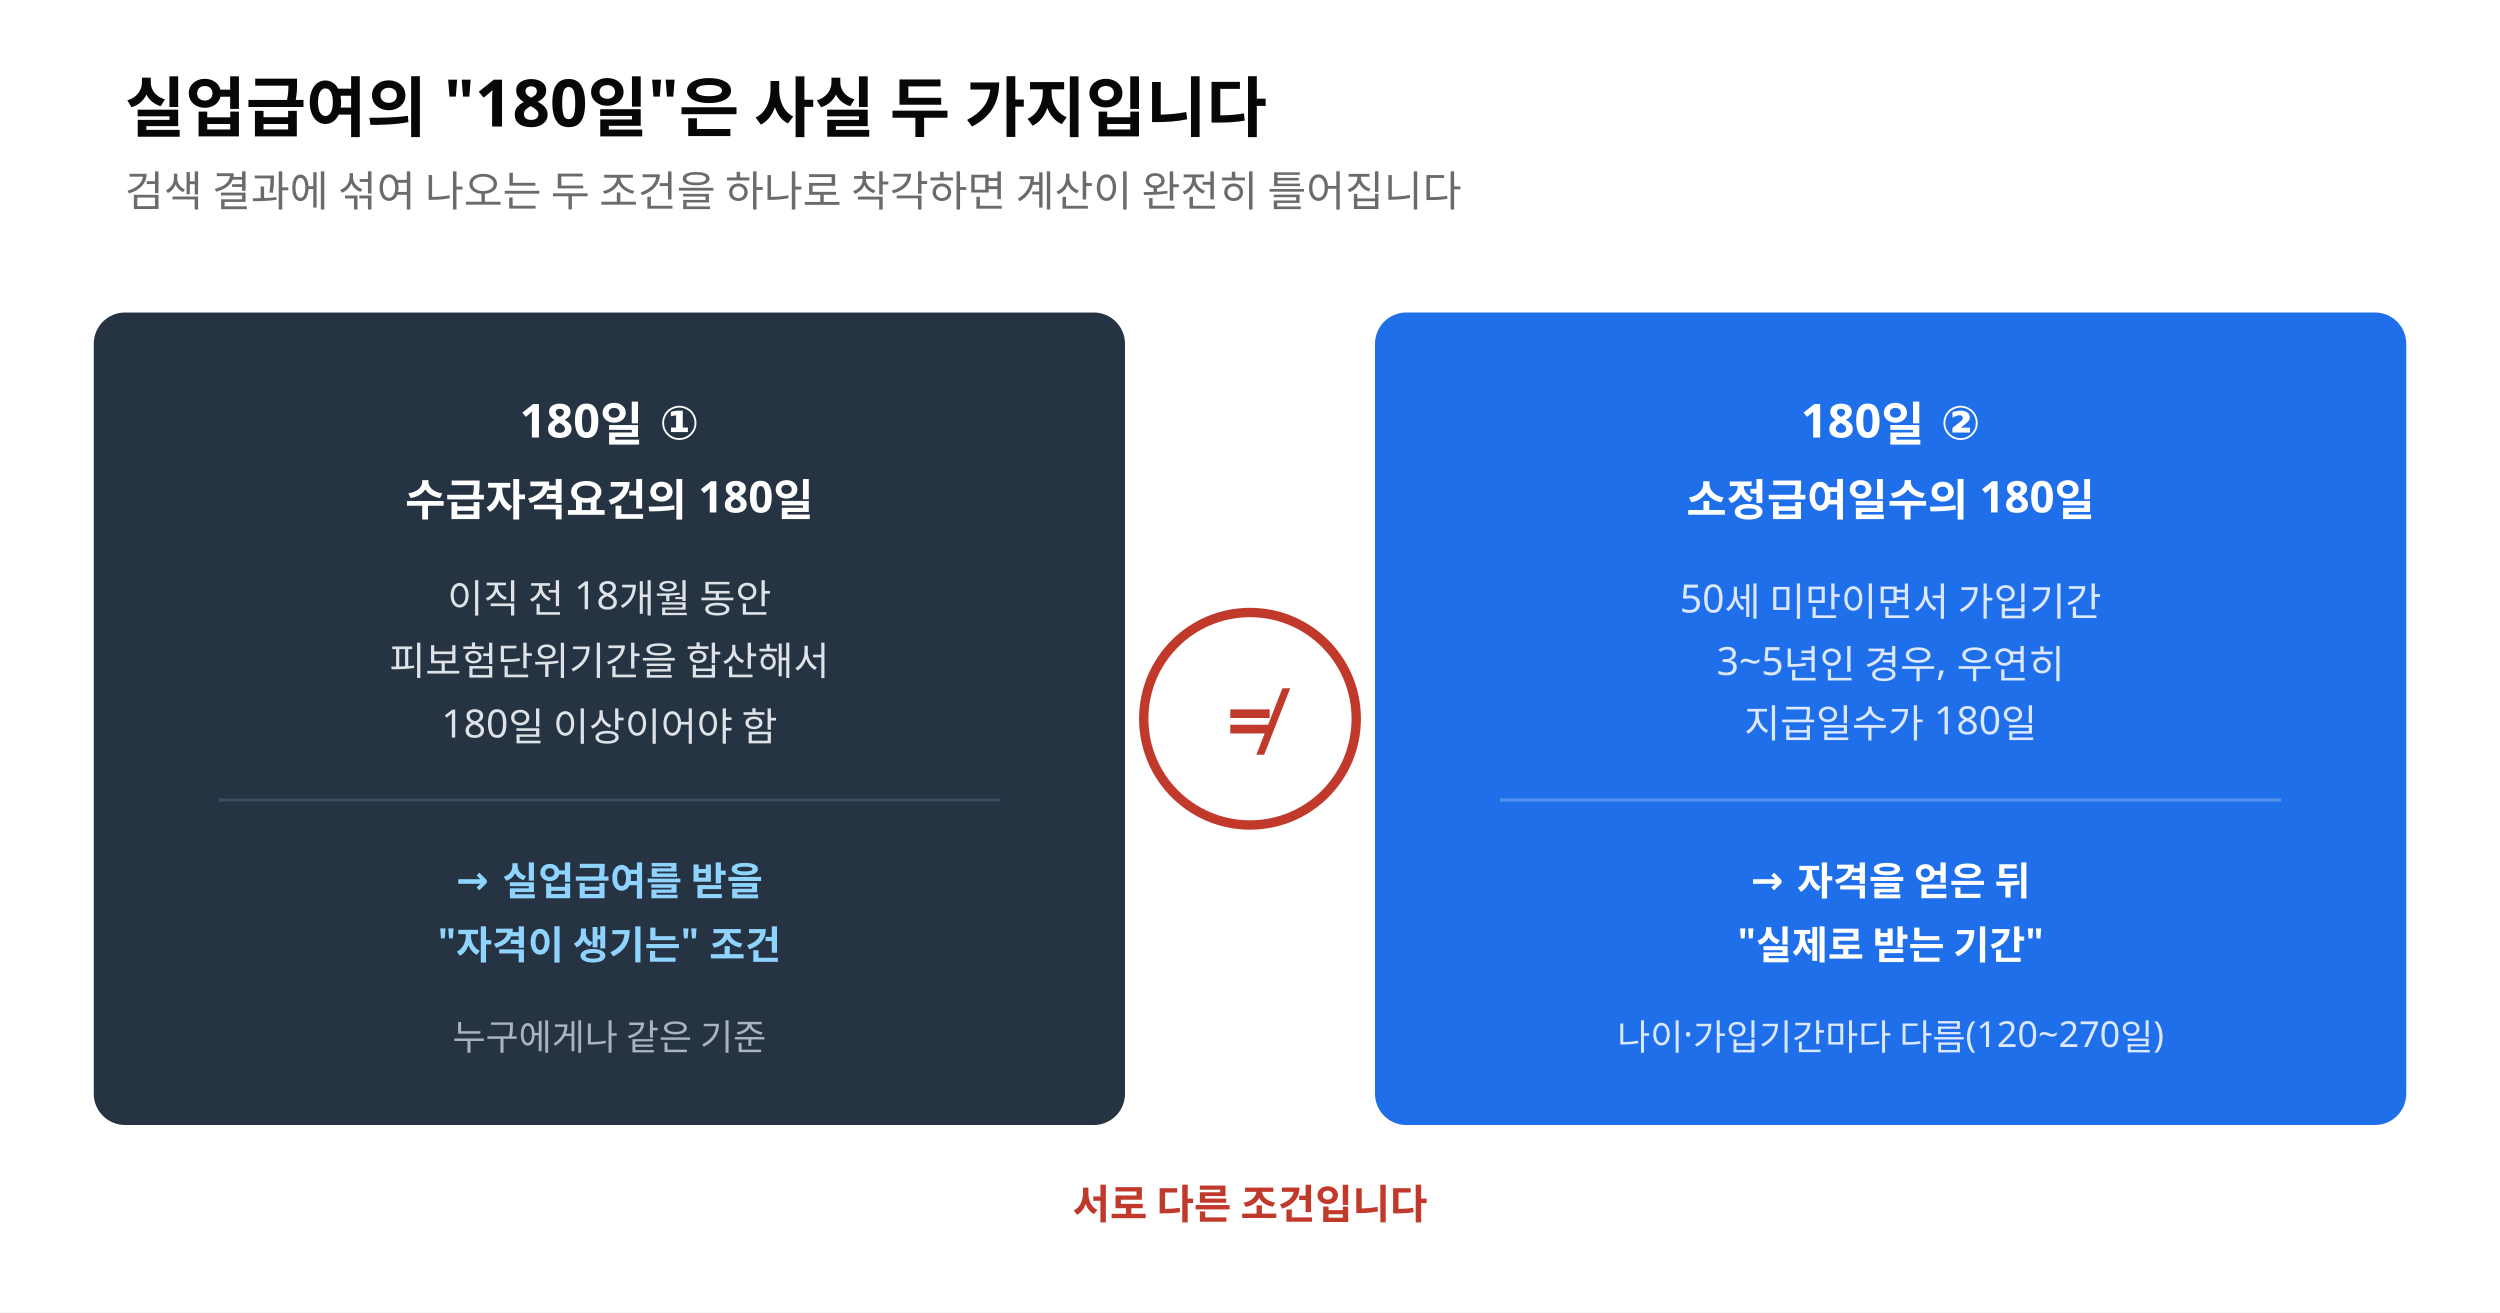
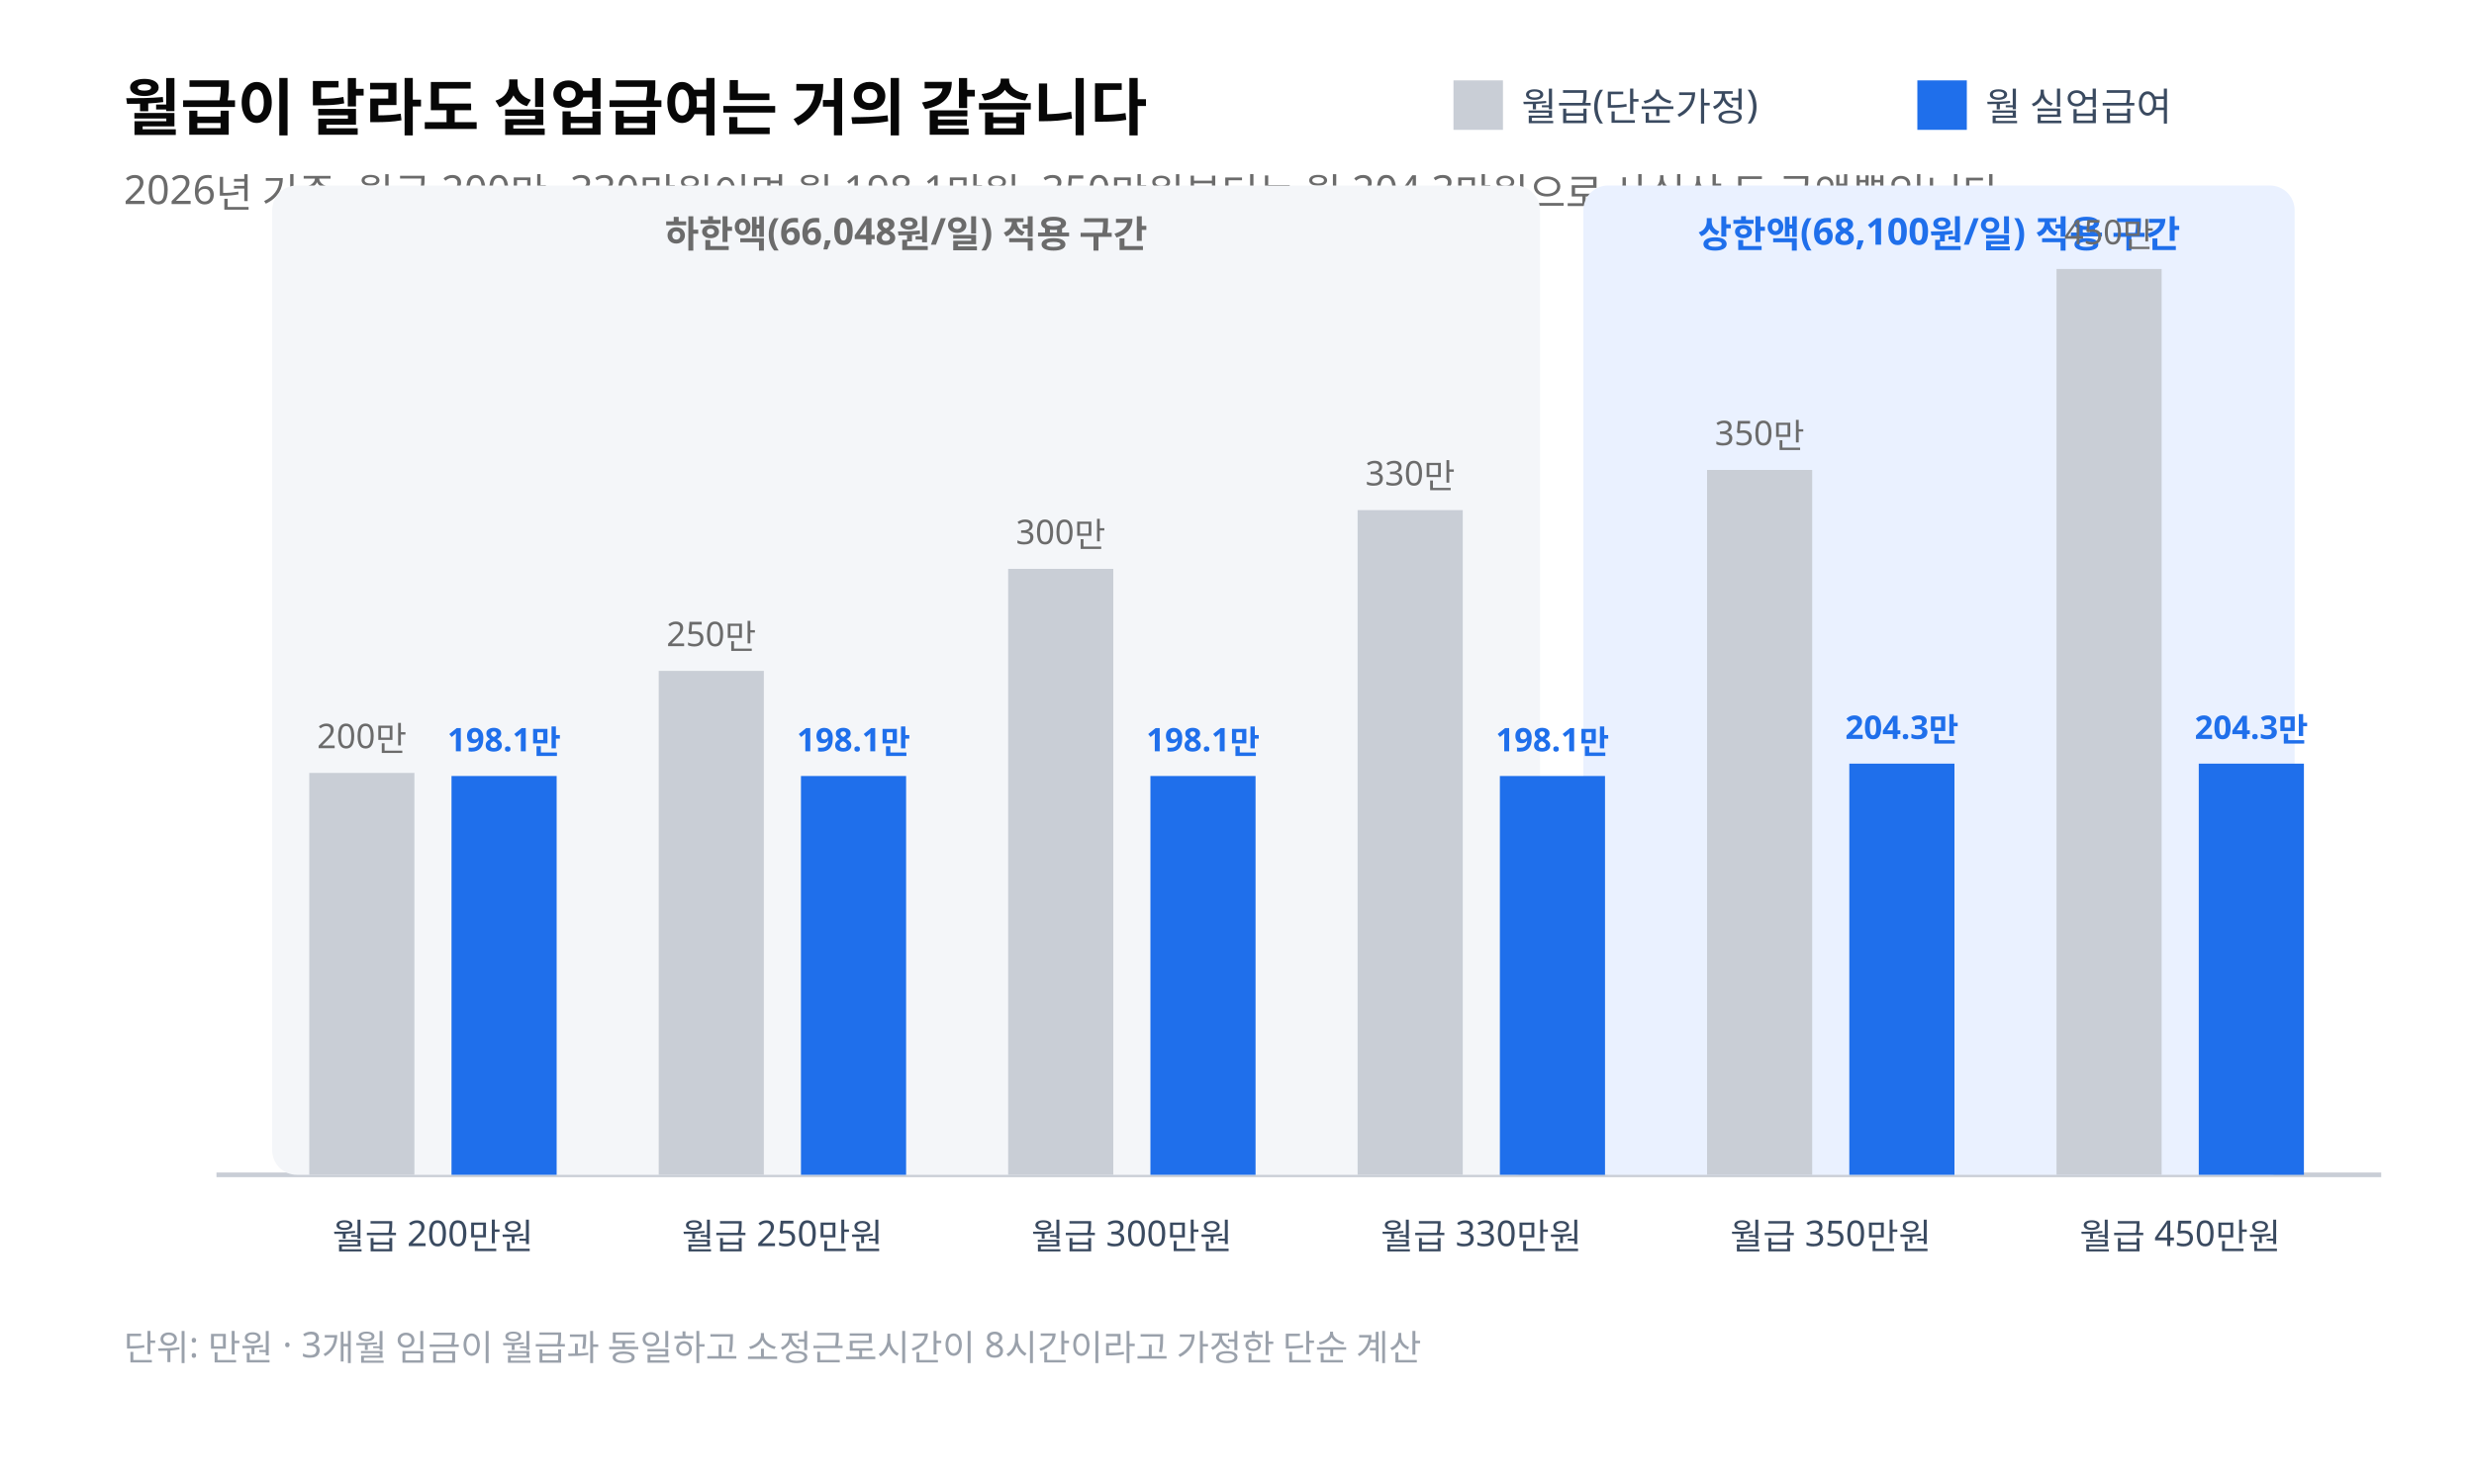
- <svg xmlns="http://www.w3.org/2000/svg" width="800" height="420" viewBox="0 0 800 420" font-family="'Segoe UI', 'Noto Sans KR', system-ui, sans-serif">
-   <rect x="0" y="0" width="800" height="420" fill="#ffffff" />
-   <text x="40" y="42" font-size="21" font-weight="700" fill="rgb(7,7,7)">실업급여의 "180일"은 사실 두 가지입니다</text>
-   <text x="40" y="66" font-size="13.5" fill="#6b6b6b">검색 결과에 섞여 나오는 두 조건을 하나로 착각하면 계산이 완전히 틀어집니다</text>
-   <rect x="30" y="100" width="330" height="260" rx="10" fill="#263343" />
-   <text x="195" y="140" font-size="15" font-weight="700" fill="#ffffff" text-anchor="middle">180일 ①</text>
-   <text x="195" y="165" font-size="14" font-weight="700" fill="#ffffff" text-anchor="middle">수급자격요건의 180일</text>
-   <text x="195" y="196" font-size="12.5" fill="#dfe3e8" text-anchor="middle">이직 전 18개월 동안</text>
-   <text x="195" y="216" font-size="12.5" fill="#dfe3e8" text-anchor="middle">피보험단위기간을 합산해서</text>
-   <text x="195" y="236" font-size="12.5" fill="#dfe3e8" text-anchor="middle">180일 이상이어야 함</text>
-   <line x1="70" y1="256" x2="320" y2="256" stroke="#3a4a60" stroke-width="1" />
-   <text x="195" y="286" font-size="12.5" font-weight="700" fill="#8fd3ff" text-anchor="middle">→ 실업급여를 받을</text>
-   <text x="195" y="306" font-size="12.5" font-weight="700" fill="#8fd3ff" text-anchor="middle">"자격이 생기는" 조건</text>
-   <text x="195" y="336" font-size="11.5" fill="#a9b3c1" text-anchor="middle">누구에게나 같은 기준</text>
-   <rect x="440" y="100" width="330" height="260" rx="10" fill="#1f6feb" />
-   <text x="605" y="140" font-size="15" font-weight="700" fill="#ffffff" text-anchor="middle">180일 ②</text>
-   <text x="605" y="165" font-size="14" font-weight="700" fill="#ffffff" text-anchor="middle">소정급여일수의 180일</text>
-   <text x="605" y="196" font-size="12.5" fill="#dbe8ff" text-anchor="middle">50세 미만이면서 가입기간</text>
-   <text x="605" y="216" font-size="12.5" fill="#dbe8ff" text-anchor="middle">3~5년인 경우, 우연히</text>
-   <text x="605" y="236" font-size="12.5" fill="#dbe8ff" text-anchor="middle">지급일수가 180일</text>
-   <line x1="480" y1="256" x2="730" y2="256" stroke="#5590e8" stroke-width="1" />
-   <text x="605" y="286" font-size="12.5" font-weight="700" fill="#ffffff" text-anchor="middle">→ 자격을 얻은 뒤</text>
-   <text x="605" y="306" font-size="12.5" font-weight="700" fill="#ffffff" text-anchor="middle">"실제로 받는 기간"</text>
-   <text x="605" y="336" font-size="11.5" fill="#dbe8ff" text-anchor="middle">나이·가입기간마다 다름(120~270일)</text>
-   <circle cx="400" cy="230" r="34" fill="#ffffff" stroke="#c0392b" stroke-width="3" />
-   <text x="400" y="240" font-size="26" font-weight="700" fill="#c0392b" text-anchor="middle">≠</text>
-   <text x="400" y="390" font-size="13" font-weight="700" fill="#c0392b" text-anchor="middle">서로 다른 조건입니다</text>
+ <svg xmlns="http://www.w3.org/2000/svg" width="800" height="480" viewBox="0 0 800 480" font-family="'Segoe UI', 'Noto Sans KR', system-ui, sans-serif">
+   <rect x="0" y="0" width="800" height="480" fill="#ffffff" />
+   <text x="40" y="42" font-size="20" font-weight="700" fill="rgb(7,7,7)">월급이 달라도 실업급여는 거의 같습니다</text>
+   <text x="40" y="66" font-size="13" fill="#6b6b6b">2026년 기준, 월급 200만~330만원이면 월 198.1만원, 350만원부터는 월 204.3만원으로 사실상 두 금액뿐입니다</text>
+   <rect x="470" y="26" width="16" height="16" fill="#c9ced6" />
+   <text x="492" y="39" font-size="12.5" fill="#3a4a60">월급(단순가정)</text>
+   <rect x="620" y="26" width="16" height="16" fill="#1f6feb" />
+   <text x="642" y="39" font-size="12.5" fill="#3a4a60">월 실업급여</text>
+   <line x1="70" y1="380" x2="770" y2="380" stroke="#c9ced6" stroke-width="1.5" />
+   <rect x="88" y="60" width="410" height="320" rx="8" fill="#f4f6f9" />
+   <text x="293" y="80" font-size="12" font-weight="700" fill="#6b6b6b" text-anchor="middle">하한액(66,048원/일) 적용 구간</text>
+   <rect x="512" y="60" width="230" height="320" rx="8" fill="#eaf1ff" />
+   <text x="627" y="80" font-size="12" font-weight="700" fill="#1f6feb" text-anchor="middle">상한액(68,100원/일) 적용 구간</text>
+   <rect x="100" y="250" width="34" height="130" fill="#c9ced6" />
+   <rect x="146" y="251" width="34" height="129" fill="#1f6feb" />
+   <text x="117" y="242" font-size="11" fill="#6b6b6b" text-anchor="middle">200만</text>
+   <text x="163" y="243" font-size="10.5" font-weight="700" fill="#1f6feb" text-anchor="middle">198.1만</text>
+   <text x="140" y="404" font-size="11.5" fill="#3a4a60" text-anchor="middle">월급 200만원</text>
+   <rect x="213" y="217" width="34" height="163" fill="#c9ced6" />
+   <rect x="259" y="251" width="34" height="129" fill="#1f6feb" />
+   <text x="230" y="209" font-size="11" fill="#6b6b6b" text-anchor="middle">250만</text>
+   <text x="276" y="243" font-size="10.5" font-weight="700" fill="#1f6feb" text-anchor="middle">198.1만</text>
+   <text x="253" y="404" font-size="11.5" fill="#3a4a60" text-anchor="middle">월급 250만원</text>
+   <rect x="326" y="184" width="34" height="196" fill="#c9ced6" />
+   <rect x="372" y="251" width="34" height="129" fill="#1f6feb" />
+   <text x="343" y="176" font-size="11" fill="#6b6b6b" text-anchor="middle">300만</text>
+   <text x="389" y="243" font-size="10.5" font-weight="700" fill="#1f6feb" text-anchor="middle">198.1만</text>
+   <text x="366" y="404" font-size="11.5" fill="#3a4a60" text-anchor="middle">월급 300만원</text>
+   <rect x="439" y="165" width="34" height="215" fill="#c9ced6" />
+   <rect x="485" y="251" width="34" height="129" fill="#1f6feb" />
+   <text x="456" y="157" font-size="11" fill="#6b6b6b" text-anchor="middle">330만</text>
+   <text x="502" y="243" font-size="10.5" font-weight="700" fill="#1f6feb" text-anchor="middle">198.1만</text>
+   <text x="479" y="404" font-size="11.5" fill="#3a4a60" text-anchor="middle">월급 330만원</text>
+   <rect x="552" y="152" width="34" height="228" fill="#c9ced6" />
+   <rect x="598" y="247" width="34" height="133" fill="#1f6feb" />
+   <text x="569" y="144" font-size="11" fill="#6b6b6b" text-anchor="middle">350만</text>
+   <text x="615" y="239" font-size="10.5" font-weight="700" fill="#1f6feb" text-anchor="middle">204.3만</text>
+   <text x="592" y="404" font-size="11.5" fill="#3a4a60" text-anchor="middle">월급 350만원</text>
+   <rect x="665" y="87" width="34" height="293" fill="#c9ced6" />
+   <rect x="711" y="247" width="34" height="133" fill="#1f6feb" />
+   <text x="682" y="79" font-size="11" fill="#6b6b6b" text-anchor="middle">450만</text>
+   <text x="728" y="239" font-size="10.5" font-weight="700" fill="#1f6feb" text-anchor="middle">204.3만</text>
+   <text x="705" y="404" font-size="11.5" fill="#3a4a60" text-anchor="middle">월급 450만원</text>
+   <text x="40" y="440" font-size="11.5" fill="#9aa1ab">단위: 만원 · 3개월 임금이 월급과 동일하고 소정근로시간이 8시간이라고 가정한 단순 계산</text>
</svg>
